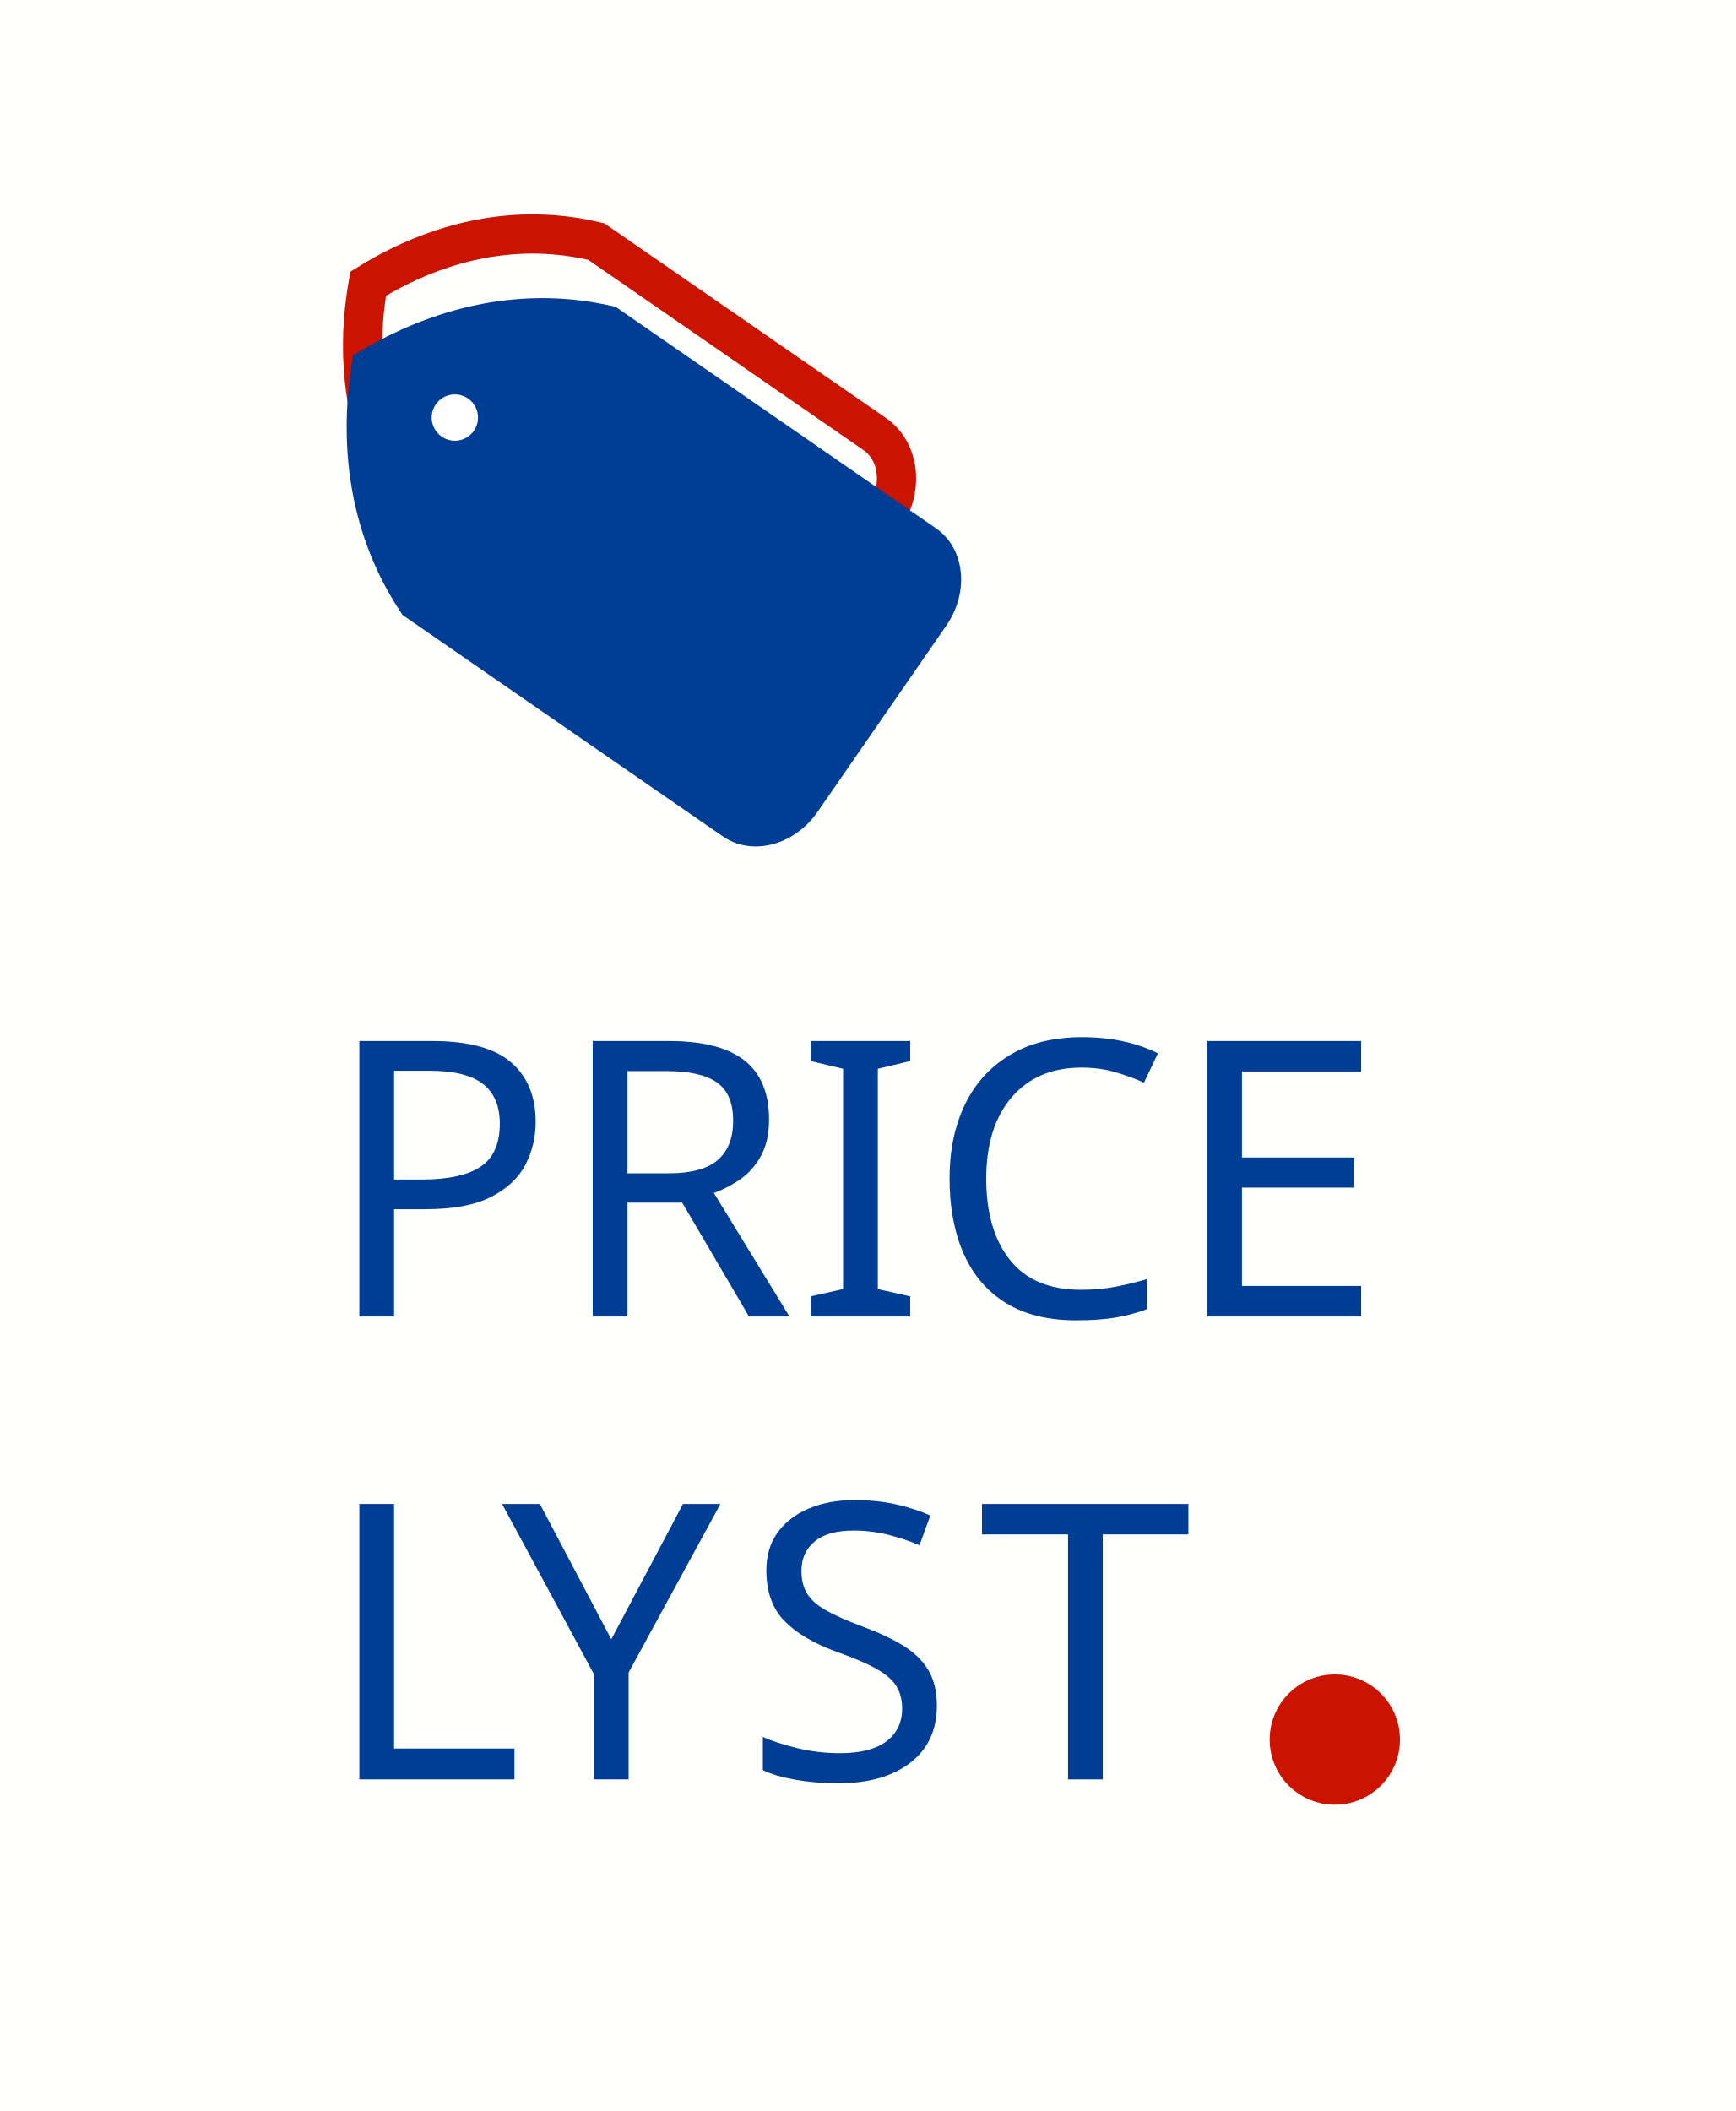
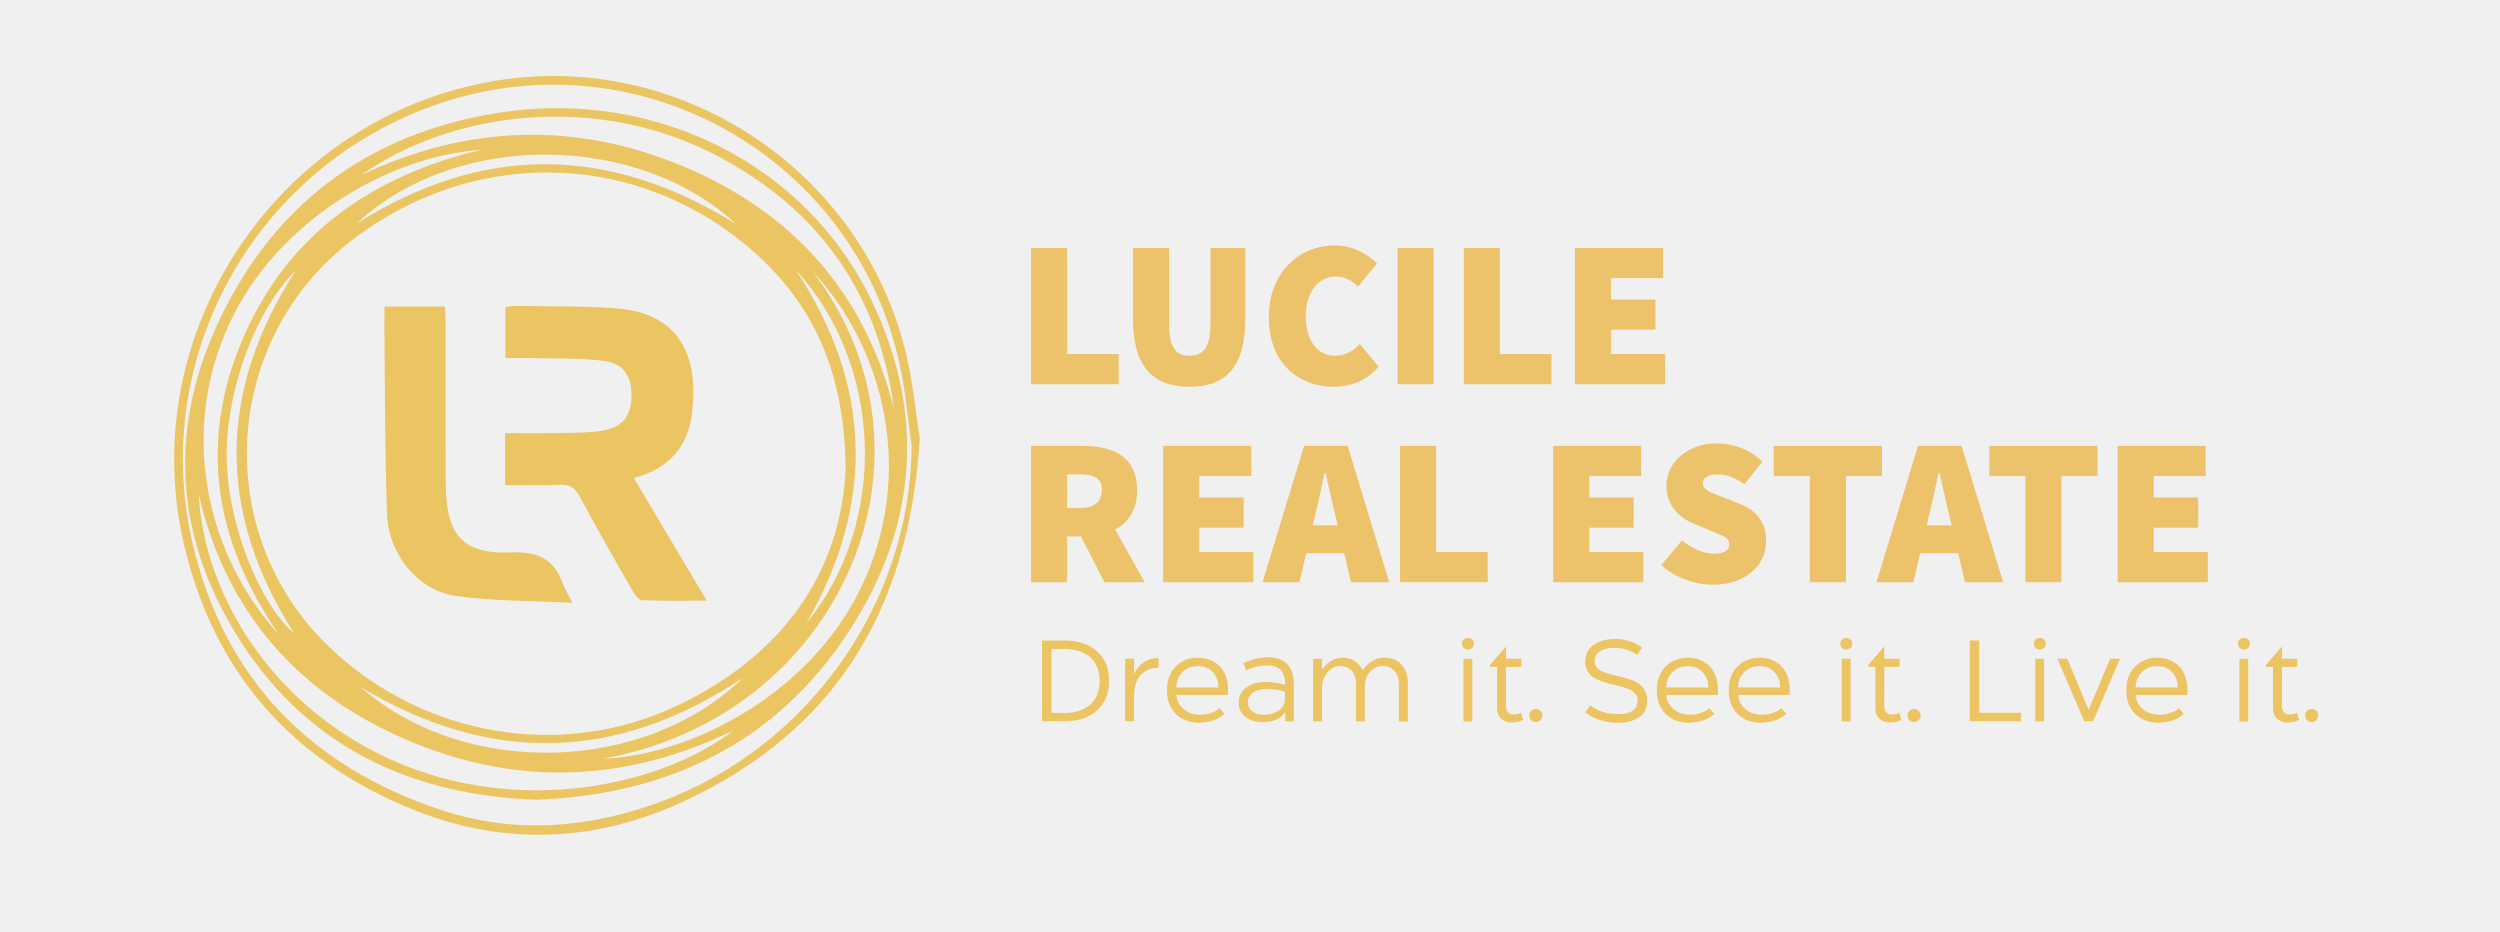
- <svg xmlns="http://www.w3.org/2000/svg" id="Layer_1" data-name="Layer 1" viewBox="0 0 442.86 538.57">
+ <svg xmlns="http://www.w3.org/2000/svg" id="Layer_1" data-name="Layer 1" viewBox="0 0 1566 583.63">
  <defs>
    <style>
      .cls-1 {
-         letter-spacing: -.03em;
+         fill: #ecc462;
      }

      .cls-2 {
-         fill: #fff;
+         fill: #ecc36b;
      }

      .cls-3 {
-         fill: #fffffd;
-       }
- 
-       .cls-4, .cls-5 {
-         fill: #003e95;
-       }
- 
-       .cls-6 {
-         letter-spacing: -.08em;
-       }
- 
-       .cls-7 {
-         fill: #cb1400;
-       }
- 
-       .cls-7, .cls-8 {
-         stroke: #cb1400;
-         stroke-miterlimit: 10;
-         stroke-width: 10px;
-       }
- 
-       .cls-5 {
-         font-family: FONTSPRINGDEMO-SingolareBlackRegular, 'FONTSPRING DEMO - Singolare Black';
-         font-size: 98.42px;
-       }
- 
-       .cls-9 {
-         letter-spacing: -.02em;
-       }
- 
-       .cls-10 {
-         letter-spacing: -.03em;
-       }
- 
-       .cls-8 {
-         fill: none;
+         fill: #ebc562;
      }
    </style>
  </defs>
-   <rect class="cls-3" x="-35.71" y="-18.57" width="498.57" height="584.29" />
  <g>
-     <path class="cls-8" d="m175.93,179.03l-71.03-49.09c-1.94-2.87-3.82-6.08-5.49-9.65-8.82-18.8-7.36-37.28-5.48-47.91,9.16-5.67,26.15-14.09,47.22-12.48,3.94.3,7.61.92,10.97,1.73l71.03,49.09c6.43,4.44,7.46,14.11,2.29,21.58l-28.52,41.26c-5.16,7.47-14.56,9.93-21,5.48Z" />
-     <path class="cls-4" d="m184.45,213.4l-81.74-56.5c-2.23-3.3-4.39-6.99-6.32-11.11-10.16-21.63-8.47-42.9-6.3-55.13,10.54-6.52,30.1-16.22,54.34-14.37,4.53.35,8.75,1.06,12.63,1.99l81.74,56.5c7.4,5.12,8.58,16.23,2.64,24.83l-32.82,47.48c-5.94,8.6-16.76,11.42-24.16,6.31Z" />
-     <circle class="cls-2" cx="116.05" cy="106.53" r="5.91" />
+     <path class="cls-3" d="m576.16,274.5c-6.52,107.81-53.14,183.57-148.12,227.57-55.14,25.54-111.99,27.79-167.67,5.73-76.72-30.39-126.78-86.38-145.41-168.04-29.88-130.97,57.62-263.24,190.38-288.3,115.75-21.85,231.19,51.07,261.13,165.73,5.25,20.1,7.03,41.1,9.69,57.3Zm-5.1,4.97c-2.25-16.1-3.65-32.38-6.89-48.29-26.78-131.23-161.97-209.04-288.65-166.42-114.53,38.53-182.23,157.64-154.95,275.29,19.75,85.17,74.04,140.35,156.01,167.41,45.34,14.97,90.96,11.67,136.46-4.95,92.73-33.87,157.19-124.19,158.03-223.05Z" />
+     <path class="cls-3" d="m335.99,500.99c-77.48-2.82-142.24-32.35-185.22-99.18-44.81-69.69-45.74-143.18-6.16-215.45,36.91-67.41,96.12-105.52,171.57-116.29,93.51-13.35,188.48,31.43,230.15,118.94,33.78,70.94,28.04,141.21-14.62,206.53-45.45,69.6-112.59,102.18-195.71,105.45Zm193.72-207.4c-.56-63.7-22.63-107.96-64.46-141.72-72.47-58.48-171.85-58.23-245.91-.54-80.86,62.98-86.84,183.96-12.57,254.46,58.21,55.26,144.21,70.65,216.93,36.45,66.26-31.16,103.1-83.5,106.01-148.65Zm-405.3,15.82c3.4,62.85,45.51,132.33,119.93,166.17,80.89,36.78,170.93,16.15,215.08-18.03-66.96,32.51-135.3,35.29-203.5,6.4-69.15-29.3-114.39-80.37-131.51-154.53Zm102.03-199.83c66.83-31.59,134.65-33.61,202.23-5.09,68.22,28.79,113.05,79.11,131.34,151.69-9.24-70.3-45.12-122.81-107.3-156.75-78.59-42.9-170.83-29.1-226.27,10.15Zm282.67,60.48c88.41,116.21,17.38,278.46-131.32,305.17,52.14-1.76,127.76-38.09,161.1-106.25,35.12-71.81,15.14-150.71-29.78-198.92Zm-334.46,227.3c-40.31-58.31-50.65-120.57-22.09-186.23,28.26-64.96,80.91-101.02,148.59-117.24-57.1,3.77-127.81,44.29-157.58,109.08-32.56,70.86-12.24,147.19,31.08,194.4Zm290.83,27.18c-79.36,52.96-158.85,54.22-239.49,5.91,65.85,57.61,178.31,53.63,239.49-5.91ZM223.14,140.2c78.56-49.6,157.15-50.02,237.98.18-60.63-56.49-174.17-59.53-237.98-.18Zm-37.74,29.02c-25.18,25-42.93,73.35-43.38,114.03-.5,44.92,21.72,96.53,42.13,113.31-48.42-75.88-47.88-151.66,1.25-227.34Zm313-.25c47.91,72.4,49.98,146.25,6.66,221.54,52.39-64.4,47.41-162.91-6.66-221.54Z" />
+     <path class="cls-3" d="m397.03,299.42c15.14,25.48,29.86,50.24,45.66,76.82-14.68,0-27.71.28-40.7-.29-2.09-.09-4.53-3.7-5.94-6.17-11.16-19.51-22.32-39.02-32.97-58.8-2.88-5.35-6.06-7.57-12.19-7.3-11.29.49-22.63.14-34.54.14v-32.55c11.29,0,22.28.16,33.26-.05,9.21-.18,18.56.04,27.6-1.43,13-2.11,18.5-9.58,18.4-22.44-.09-12.41-5.43-19.94-18.28-21.43-14.3-1.66-28.85-1.22-43.3-1.59-5.51-.14-11.03-.02-17.42-.02v-31.77c1.64-.31,3.38-.96,5.11-.93,21.23.37,42.51-.02,63.66,1.48,40.91,2.91,52.42,30.47,48.11,65.81-2.56,20.98-14.57,34.77-36.43,40.53Z" />
+     <path class="cls-3" d="m240.85,192.02h37.84c.19,3.61.5,6.88.5,10.16.03,31.13.01,62.26.02,93.38,0,3.7-.02,7.4.09,11.09.87,29.12,11.53,40.73,40.95,39.4,16.64-.75,26.7,4.11,32.25,19.39,1.22,3.36,3.19,6.44,6.1,12.19-25.95-1.39-50.04-.99-73.57-4.43-23.32-3.4-41.65-26.26-42.58-50.76-1.31-34.77-1.16-69.6-1.59-104.4-.1-8.28-.02-16.57-.02-26.04Z" />
  </g>
-   <circle class="cls-7" cx="340.56" cy="443.81" r="11.63" />
-   <text class="cls-5" transform="translate(82.14 335.86)">
-     <tspan x="0" y="0">PRICE</tspan>
-     <tspan class="cls-6" x="0" y="118.11">L</tspan>
-     <tspan class="cls-1" x="45.96" y="118.11">Y</tspan>
-     <tspan class="cls-9" x="107.48" y="118.11">S</tspan>
-     <tspan class="cls-10" x="167.42" y="118.11">T</tspan>
-   </text>
+   <g>
+     <g>
+       <path class="cls-2" d="m645.84,155.3h22.59v66.46h32.31v18.91h-54.9v-85.38Z" />
+       <path class="cls-2" d="m709.68,199.44v-44.13h22.59v46.76c0,15.24,3.94,20.75,12.87,20.75s13.13-5.52,13.13-20.75v-46.76h21.8v44.13c0,29.16-11.03,42.82-34.94,42.82s-35.46-13.66-35.46-42.82Z" />
+       <path class="cls-2" d="m794.79,198.65c0-28.63,19.7-44.92,41.24-44.92,11.3,0,20.49,5.25,26.53,11.3l-11.82,14.45c-4.2-3.68-8.41-6.3-14.19-6.3-9.98,0-18.65,9.19-18.65,24.69s7.36,24.96,18.39,24.96c6.57,0,11.82-3.42,15.5-7.36l11.82,14.19c-7.22,8.41-17.08,12.61-28.11,12.61-21.8,0-40.72-14.45-40.72-43.61Z" />
+       <path class="cls-2" d="m875.44,155.3h22.59v85.38h-22.59v-85.38Z" />
+       <path class="cls-2" d="m916.94,155.3h22.59v66.46h32.31v18.91h-54.9v-85.38Z" />
+       <path class="cls-2" d="m986.56,155.3h55.17v18.91h-32.57v13.4h27.85v18.91h-27.85v15.24h33.89v18.91h-56.48v-85.38Z" />
+       <path class="cls-2" d="m645.84,279.3h32.31c18.39,0,34.15,6.3,34.15,27.58s-15.76,29.16-34.15,29.16h-9.72v28.63h-22.59v-85.38Zm30.74,38.88c8.93,0,13.66-3.94,13.66-11.3s-4.73-9.72-13.66-9.72h-8.14v21.02h8.14Zm-2.5,11.95l15.24-14.97,27.71,49.52h-25.22l-17.73-34.54Z" />
+       <path class="cls-2" d="m728.59,279.3h55.17v18.91h-32.57v13.4h27.85v18.91h-27.85v15.24h33.89v18.91h-56.48v-85.38Z" />
+       <path class="cls-2" d="m816.86,279.3h27.32l26.01,85.38h-23.91l-9.72-41.51c-2.1-8.14-4.2-18.52-6.3-27.06h-.53c-1.84,8.67-3.94,18.91-6.04,27.06l-9.72,41.51h-23.12l26.01-85.38Zm-7.36,49.78h41.77v17.47h-41.77v-17.47Z" />
+       <path class="cls-2" d="m877.01,279.3h22.59v66.46h32.31v18.91h-54.9v-85.38Z" />
+       <path class="cls-2" d="m972.9,279.3h55.17v18.91h-32.57v13.4h27.85v18.91h-27.85v15.24h33.89v18.91h-56.48v-85.38Z" />
+       <path class="cls-2" d="m1040.67,354.04l12.87-15.5c6.04,4.86,13.66,8.28,19.96,8.28,6.83,0,9.72-2.23,9.72-6.04,0-4.07-4.33-5.39-11.56-8.28l-10.64-4.47c-9.2-3.68-17.21-11.43-17.21-23.77,0-14.58,13.13-26.53,31.79-26.53,9.72,0,20.49,3.68,28.37,11.43l-11.3,14.19c-5.78-4.07-10.77-6.17-17.08-6.17-5.52,0-8.93,1.97-8.93,5.78,0,4.07,4.86,5.52,12.61,8.54l10.38,4.07c10.64,4.2,16.68,11.56,16.68,23.38,0,14.45-12.08,27.32-33.36,27.32-10.77,0-23.12-3.94-32.31-12.22Z" />
+       <path class="cls-2" d="m1133.67,298.22h-22.59v-18.91h67.78v18.91h-22.59v66.46h-22.59v-66.46Z" />
+       <path class="cls-2" d="m1201.44,279.3h27.32l26.01,85.38h-23.91l-9.72-41.51c-2.1-8.14-4.2-18.52-6.3-27.06h-.53c-1.84,8.67-3.94,18.91-6.04,27.06l-9.72,41.51h-23.12l26.01-85.38Zm-7.36,49.78h41.77v17.47h-41.77v-17.47Z" />
+       <path class="cls-2" d="m1268.69,298.22h-22.59v-18.91h67.78v18.91h-22.59v66.46h-22.59v-66.46Z" />
+       <path class="cls-2" d="m1326.49,279.3h55.17v18.91h-32.57v13.4h27.85v18.91h-27.85v15.24h33.89v18.91h-56.48v-85.38Z" />
+     </g>
+     <g>
+       <path class="cls-1" d="m652.76,451.81l-.03-50.58h13.88c8.76,0,15.63,2.26,20.63,6.79,5,4.52,7.5,10.68,7.5,18.47s-2.49,13.84-7.46,18.43c-4.97,4.59-11.85,6.89-20.63,6.89h-13.88Zm5.84-5.3l8.07.07c6.82,0,12.21-1.72,16.17-5.17,3.96-3.44,5.94-8.4,5.94-14.86s-1.97-11.49-5.91-14.89c-3.94-3.4-9.34-5.1-16.21-5.1h-8.07v39.94Z" />
+       <path class="cls-1" d="m710.39,422.2h-.07c3.29-6.69,8.42-10.03,15.4-10.03v6.18h-.84c-1.78,0-3.48.3-5.1.91-1.6.61-3.13,1.55-4.59,2.84-1.42,1.26-2.58,3.11-3.48,5.54-.88,2.39-1.32,5.17-1.32,8.34v15.83h-5.6v-39.2h5.6v9.59Z" />
+       <path class="cls-1" d="m751.96,452.59l-.07.2c-6.44,0-11.54-1.85-15.29-5.54-3.74-3.67-5.6-8.59-5.6-14.75,0-6.5,1.87-11.55,5.6-15.13,3.74-3.58,8.26-5.37,13.57-5.37,5.76,0,10.39,1.79,13.88,5.37,3.49,3.6,5.23,8.69,5.23,15.26,0,.72-.05,1.61-.14,2.67h-32.24c.16,3.35,1.61,6.27,4.36,8.74,2.72,2.45,6.3,3.68,10.74,3.68,2.21,0,4.3-.34,6.28-1.01,1.94-.65,3.36-1.32,4.29-1.99l1.32-1.05,3.11,3.41c-.23.23-.43.42-.61.57-.22.2-.82.64-1.79,1.32-.95.65-1.95,1.22-3,1.69-1.06.47-2.46.91-4.22,1.32-1.73.4-3.53.61-5.4.61Zm-1.79-35.35l-.03.07c-3.87,0-7.06,1.28-9.55,3.85-2.5,2.57-3.75,5.72-3.75,9.45h26.44c0-3.78-1.18-6.96-3.55-9.52-2.36-2.57-5.55-3.85-9.55-3.85Z" />
+       <path class="cls-1" d="m805.03,451.81l.03-.03c0-1.04-.01-1.97-.03-2.8-.02-.83-.03-1.78-.03-2.84-2.79,4.14-7.42,6.21-13.88,6.21-4.5,0-8.16-1.09-10.97-3.27-2.84-2.18-4.25-5.19-4.25-9.01s1.58-6.99,4.73-9.35c3.13-2.36,7.15-3.54,12.05-3.54,3.87,0,7.97.6,12.29,1.79.04-4.07-.83-7.11-2.63-9.12-1.8-2-4.74-3-8.81-3-4.48,0-8.8,1.01-12.96,3.04l-1.72-4.42c5.18-2.5,10.25-3.75,15.23-3.75,10.92,0,16.38,5.72,16.38,17.15v22.96h-5.4Zm-13.03-4.05l-.07-.03c1.35,0,2.77-.19,4.25-.57,1.39-.36,2.79-.92,4.19-1.69,1.33-.72,2.42-1.79,3.27-3.21.86-1.4,1.28-2.98,1.28-4.76v-4.22c-3.92-1.19-7.74-1.79-11.48-1.79-3.51,0-6.35.78-8.51,2.33-2.16,1.55-3.24,3.52-3.24,5.91,0,2.61.95,4.6,2.84,5.98,1.87,1.37,4.36,2.06,7.46,2.06Z" />
+       <path class="cls-1" d="m867.69,411.91l-.1.1c4.23,0,7.66,1.43,10.3,4.29,2.63,2.88,3.95,6.6,3.95,11.14v24.48h-5.6v-23.43c0-3.51-.93-6.27-2.8-8.27-1.87-2-4.33-3-7.39-3s-5.82,1.19-7.93,3.58c-2.12,2.39-3.17,5.42-3.17,9.12v21.98h-5.54v-23.16c0-3.62-.9-6.46-2.7-8.51-1.8-2.03-4.17-3.04-7.09-3.04-3.38,0-6.14,1.41-8.3,4.22-2.16,2.81-3.24,5.75-3.24,8.81v21.64h-5.6v-39.2h5.6v6.92c3.51-5.04,7.82-7.58,12.93-7.63,2.81,0,5.31.71,7.5,2.13,2.21,1.42,3.88,3.33,5.03,5.74,3.69-5.27,8.42-7.9,14.18-7.9Z" />
+       <path class="cls-1" d="m923.27,403.13l.03.07c0,1.04-.37,1.9-1.11,2.6-.77.72-1.64,1.08-2.63,1.08s-1.94-.36-2.7-1.08c-.74-.7-1.11-1.56-1.11-2.6s.37-1.83,1.11-2.53c.76-.72,1.67-1.08,2.7-1.08s1.91.34,2.63,1.01c.72.67,1.08,1.52,1.08,2.53Zm-6.55,48.75v-39.2h5.54v39.2h-5.54Z" />
+       <path class="cls-1" d="m943.35,417.71l-.03,24.65c0,1.71.44,3,1.32,3.88s2.08,1.32,3.61,1.32c.83,0,1.6-.08,2.3-.24.74-.16,1.28-.33,1.62-.51l.54-.3,1.38,4.29c-1.71,1.12-4.01,1.71-6.89,1.76-2.9,0-5.21-.8-6.92-2.4-1.69-1.6-2.53-3.79-2.53-6.58v-25.86h-4.36v-1.32l9.66-11.11h.3v7.33h9.59v5.1h-9.59Z" />
+       <path class="cls-1" d="m961.99,452.29c-1.17,0-2.14-.41-2.9-1.22-.79-.83-1.18-1.79-1.18-2.87s.39-2.04,1.18-2.87c.76-.81,1.73-1.22,2.9-1.22s2.15.41,2.94,1.22c.79.83,1.18,1.79,1.18,2.87s-.39,2.04-1.18,2.87c-.79.81-1.77,1.22-2.94,1.22Z" />
+       <path class="cls-1" d="m996.26,441.79l-.1.07c4.84,3.65,10.53,5.47,17.08,5.47,8.39,0,12.59-2.84,12.59-8.51,0-1.87-.61-3.42-1.82-4.66-1.24-1.28-2.8-2.25-4.69-2.9-1.91-.67-4.04-1.28-6.38-1.82-2.27-.52-4.61-1.13-7.02-1.82-2.39-.68-4.52-1.5-6.42-2.46-1.91-.97-3.48-2.35-4.69-4.15-1.22-1.78-1.82-3.94-1.82-6.48s.54-4.69,1.62-6.58c1.08-1.89,2.53-3.38,4.36-4.46s3.78-1.89,5.88-2.43c2.09-.54,4.24-.81,6.45-.81,6.93,0,12.71,1.8,17.32,5.4l-3.11,4.56c-4.21-2.95-9.1-4.42-14.69-4.42-3.24,0-6.03.69-8.37,2.06-2.36,1.37-3.54,3.5-3.54,6.38,0,1.76.61,3.22,1.82,4.39,1.22,1.17,2.79,2.08,4.73,2.73,1.85.61,3.98,1.19,6.42,1.76,2.36.54,4.73,1.15,7.09,1.82,2.41.7,4.54,1.55,6.38,2.57,1.89,1.06,3.44,2.54,4.66,4.46,1.21,1.91,1.82,4.21,1.82,6.89,0,4.57-1.69,8.04-5.06,10.4-3.38,2.36-7.81,3.54-13.3,3.54-3.94,0-7.75-.61-11.45-1.82-3.65-1.19-6.66-2.77-9.05-4.73l3.31-4.42Z" />
+       <path class="cls-1" d="m1058.82,452.59l-.07.2c-6.44,0-11.54-1.85-15.29-5.54-3.74-3.67-5.6-8.59-5.6-14.75,0-6.5,1.87-11.55,5.6-15.13,3.74-3.58,8.26-5.37,13.57-5.37,5.76,0,10.39,1.79,13.88,5.37,3.49,3.6,5.23,8.69,5.23,15.26,0,.72-.05,1.61-.14,2.67h-32.24c.16,3.35,1.61,6.27,4.36,8.74,2.72,2.45,6.3,3.68,10.74,3.68,2.21,0,4.3-.34,6.28-1.01,1.94-.65,3.36-1.32,4.29-1.99l1.32-1.05,3.11,3.41c-.23.23-.43.42-.61.57-.22.2-.82.64-1.79,1.32-.95.65-1.95,1.22-3,1.69-1.06.47-2.46.91-4.22,1.32-1.73.4-3.53.61-5.4.61Zm-1.79-35.35l-.03.07c-3.87,0-7.06,1.28-9.55,3.85-2.5,2.57-3.75,5.72-3.75,9.45h26.44c0-3.78-1.18-6.96-3.55-9.52-2.36-2.57-5.55-3.85-9.55-3.85Z" />
+       <path class="cls-1" d="m1103.83,452.59l-.07.2c-6.44,0-11.54-1.85-15.29-5.54-3.74-3.67-5.6-8.59-5.6-14.75,0-6.5,1.87-11.55,5.6-15.13,3.74-3.58,8.26-5.37,13.57-5.37,5.76,0,10.39,1.79,13.88,5.37,3.49,3.6,5.23,8.69,5.23,15.26,0,.72-.05,1.61-.14,2.67h-32.24c.16,3.35,1.61,6.27,4.36,8.74,2.72,2.45,6.3,3.68,10.74,3.68,2.21,0,4.3-.34,6.28-1.01,1.94-.65,3.36-1.32,4.29-1.99l1.32-1.05,3.11,3.41c-.23.23-.43.42-.61.57-.22.2-.82.64-1.79,1.32-.95.65-1.95,1.22-3,1.69-1.06.47-2.46.91-4.22,1.32-1.73.4-3.53.61-5.4.61Zm-1.79-35.35l-.03.07c-3.87,0-7.06,1.28-9.55,3.85-2.5,2.57-3.75,5.72-3.75,9.45h26.44c0-3.78-1.18-6.96-3.55-9.52-2.36-2.57-5.55-3.85-9.55-3.85Z" />
+       <path class="cls-1" d="m1160.24,403.13l.03.07c0,1.04-.37,1.9-1.11,2.6-.77.72-1.64,1.08-2.63,1.08s-1.94-.36-2.7-1.08c-.74-.7-1.11-1.56-1.11-2.6s.37-1.83,1.11-2.53c.76-.72,1.67-1.08,2.7-1.08s1.91.34,2.63,1.01c.72.67,1.08,1.52,1.08,2.53Zm-6.55,48.75v-39.2h5.54v39.2h-5.54Z" />
+       <path class="cls-1" d="m1180.33,417.71l-.03,24.65c0,1.71.44,3,1.32,3.88s2.08,1.32,3.61,1.32c.83,0,1.6-.08,2.3-.24.74-.16,1.28-.33,1.62-.51l.54-.3,1.38,4.29c-1.71,1.12-4.01,1.71-6.89,1.76-2.9,0-5.21-.8-6.92-2.4-1.69-1.6-2.53-3.79-2.53-6.58v-25.86h-4.36v-1.32l9.66-11.11h.3v7.33h9.59v5.1h-9.59Z" />
+       <path class="cls-1" d="m1198.97,452.29c-1.17,0-2.14-.41-2.9-1.22-.79-.83-1.18-1.79-1.18-2.87s.39-2.04,1.18-2.87c.76-.81,1.73-1.22,2.9-1.22s2.15.41,2.94,1.22c.79.83,1.18,1.79,1.18,2.87s-.39,2.04-1.18,2.87c-.79.81-1.77,1.22-2.94,1.22Z" />
+       <path class="cls-1" d="m1265.89,446.48v5.33h-32.01v-50.61h5.88v45.28h26.13Z" />
+       <path class="cls-1" d="m1281.45,403.13l.03.07c0,1.04-.37,1.9-1.11,2.6-.77.72-1.64,1.08-2.63,1.08s-1.94-.36-2.7-1.08c-.74-.7-1.11-1.56-1.11-2.6s.37-1.83,1.11-2.53c.76-.72,1.67-1.08,2.7-1.08s1.91.34,2.63,1.01c.72.67,1.08,1.52,1.08,2.53Zm-6.55,48.75v-39.2h5.54v39.2h-5.54Z" />
+       <path class="cls-1" d="m1288.74,412.61h6.21l13.4,32.01,13.44-32.01h6.21l-16.88,39.2h-5.54l-16.85-39.2Z" />
+       <path class="cls-1" d="m1352.89,452.59l-.07.2c-6.44,0-11.54-1.85-15.29-5.54-3.74-3.67-5.6-8.59-5.6-14.75,0-6.5,1.87-11.55,5.6-15.13,3.74-3.58,8.26-5.37,13.57-5.37,5.76,0,10.39,1.79,13.88,5.37,3.49,3.6,5.23,8.69,5.23,15.26,0,.72-.05,1.61-.14,2.67h-32.24c.16,3.35,1.61,6.27,4.36,8.74,2.72,2.45,6.3,3.68,10.74,3.68,2.21,0,4.3-.34,6.28-1.01,1.94-.65,3.36-1.32,4.29-1.99l1.32-1.05,3.11,3.41c-.23.23-.43.42-.61.57-.22.2-.82.64-1.79,1.32-.95.65-1.95,1.22-3,1.69-1.06.47-2.46.91-4.22,1.32-1.73.4-3.53.61-5.4.61Zm-1.79-35.35l-.03.07c-3.87,0-7.06,1.28-9.55,3.85-2.5,2.57-3.75,5.72-3.75,9.45h26.44c0-3.78-1.18-6.96-3.55-9.52-2.36-2.57-5.55-3.85-9.55-3.85Z" />
+       <path class="cls-1" d="m1409.31,403.13l.03.07c0,1.04-.37,1.9-1.11,2.6-.77.72-1.64,1.08-2.63,1.08s-1.94-.36-2.7-1.08c-.74-.7-1.11-1.56-1.11-2.6s.37-1.83,1.11-2.53c.76-.72,1.67-1.08,2.7-1.08s1.91.34,2.63,1.01c.72.67,1.08,1.52,1.08,2.53Zm-6.55,48.75v-39.2h5.54v39.2h-5.54Z" />
+       <path class="cls-1" d="m1429.4,417.71l-.03,24.65c0,1.71.44,3,1.32,3.88s2.08,1.32,3.61,1.32c.83,0,1.6-.08,2.3-.24.74-.16,1.28-.33,1.62-.51l.54-.3,1.38,4.29c-1.71,1.12-4.01,1.71-6.89,1.76-2.9,0-5.21-.8-6.92-2.4-1.69-1.6-2.53-3.79-2.53-6.58v-25.86h-4.36v-1.32l9.66-11.11h.3v7.33h9.59v5.1h-9.59Z" />
+       <path class="cls-1" d="m1448.03,452.29c-1.17,0-2.14-.41-2.9-1.22-.79-.83-1.18-1.79-1.18-2.87s.39-2.04,1.18-2.87c.76-.81,1.73-1.22,2.9-1.22s2.15.41,2.94,1.22c.79.83,1.18,1.79,1.18,2.87s-.39,2.04-1.18,2.87c-.79.81-1.77,1.22-2.94,1.22Z" />
+     </g>
+   </g>
</svg>
